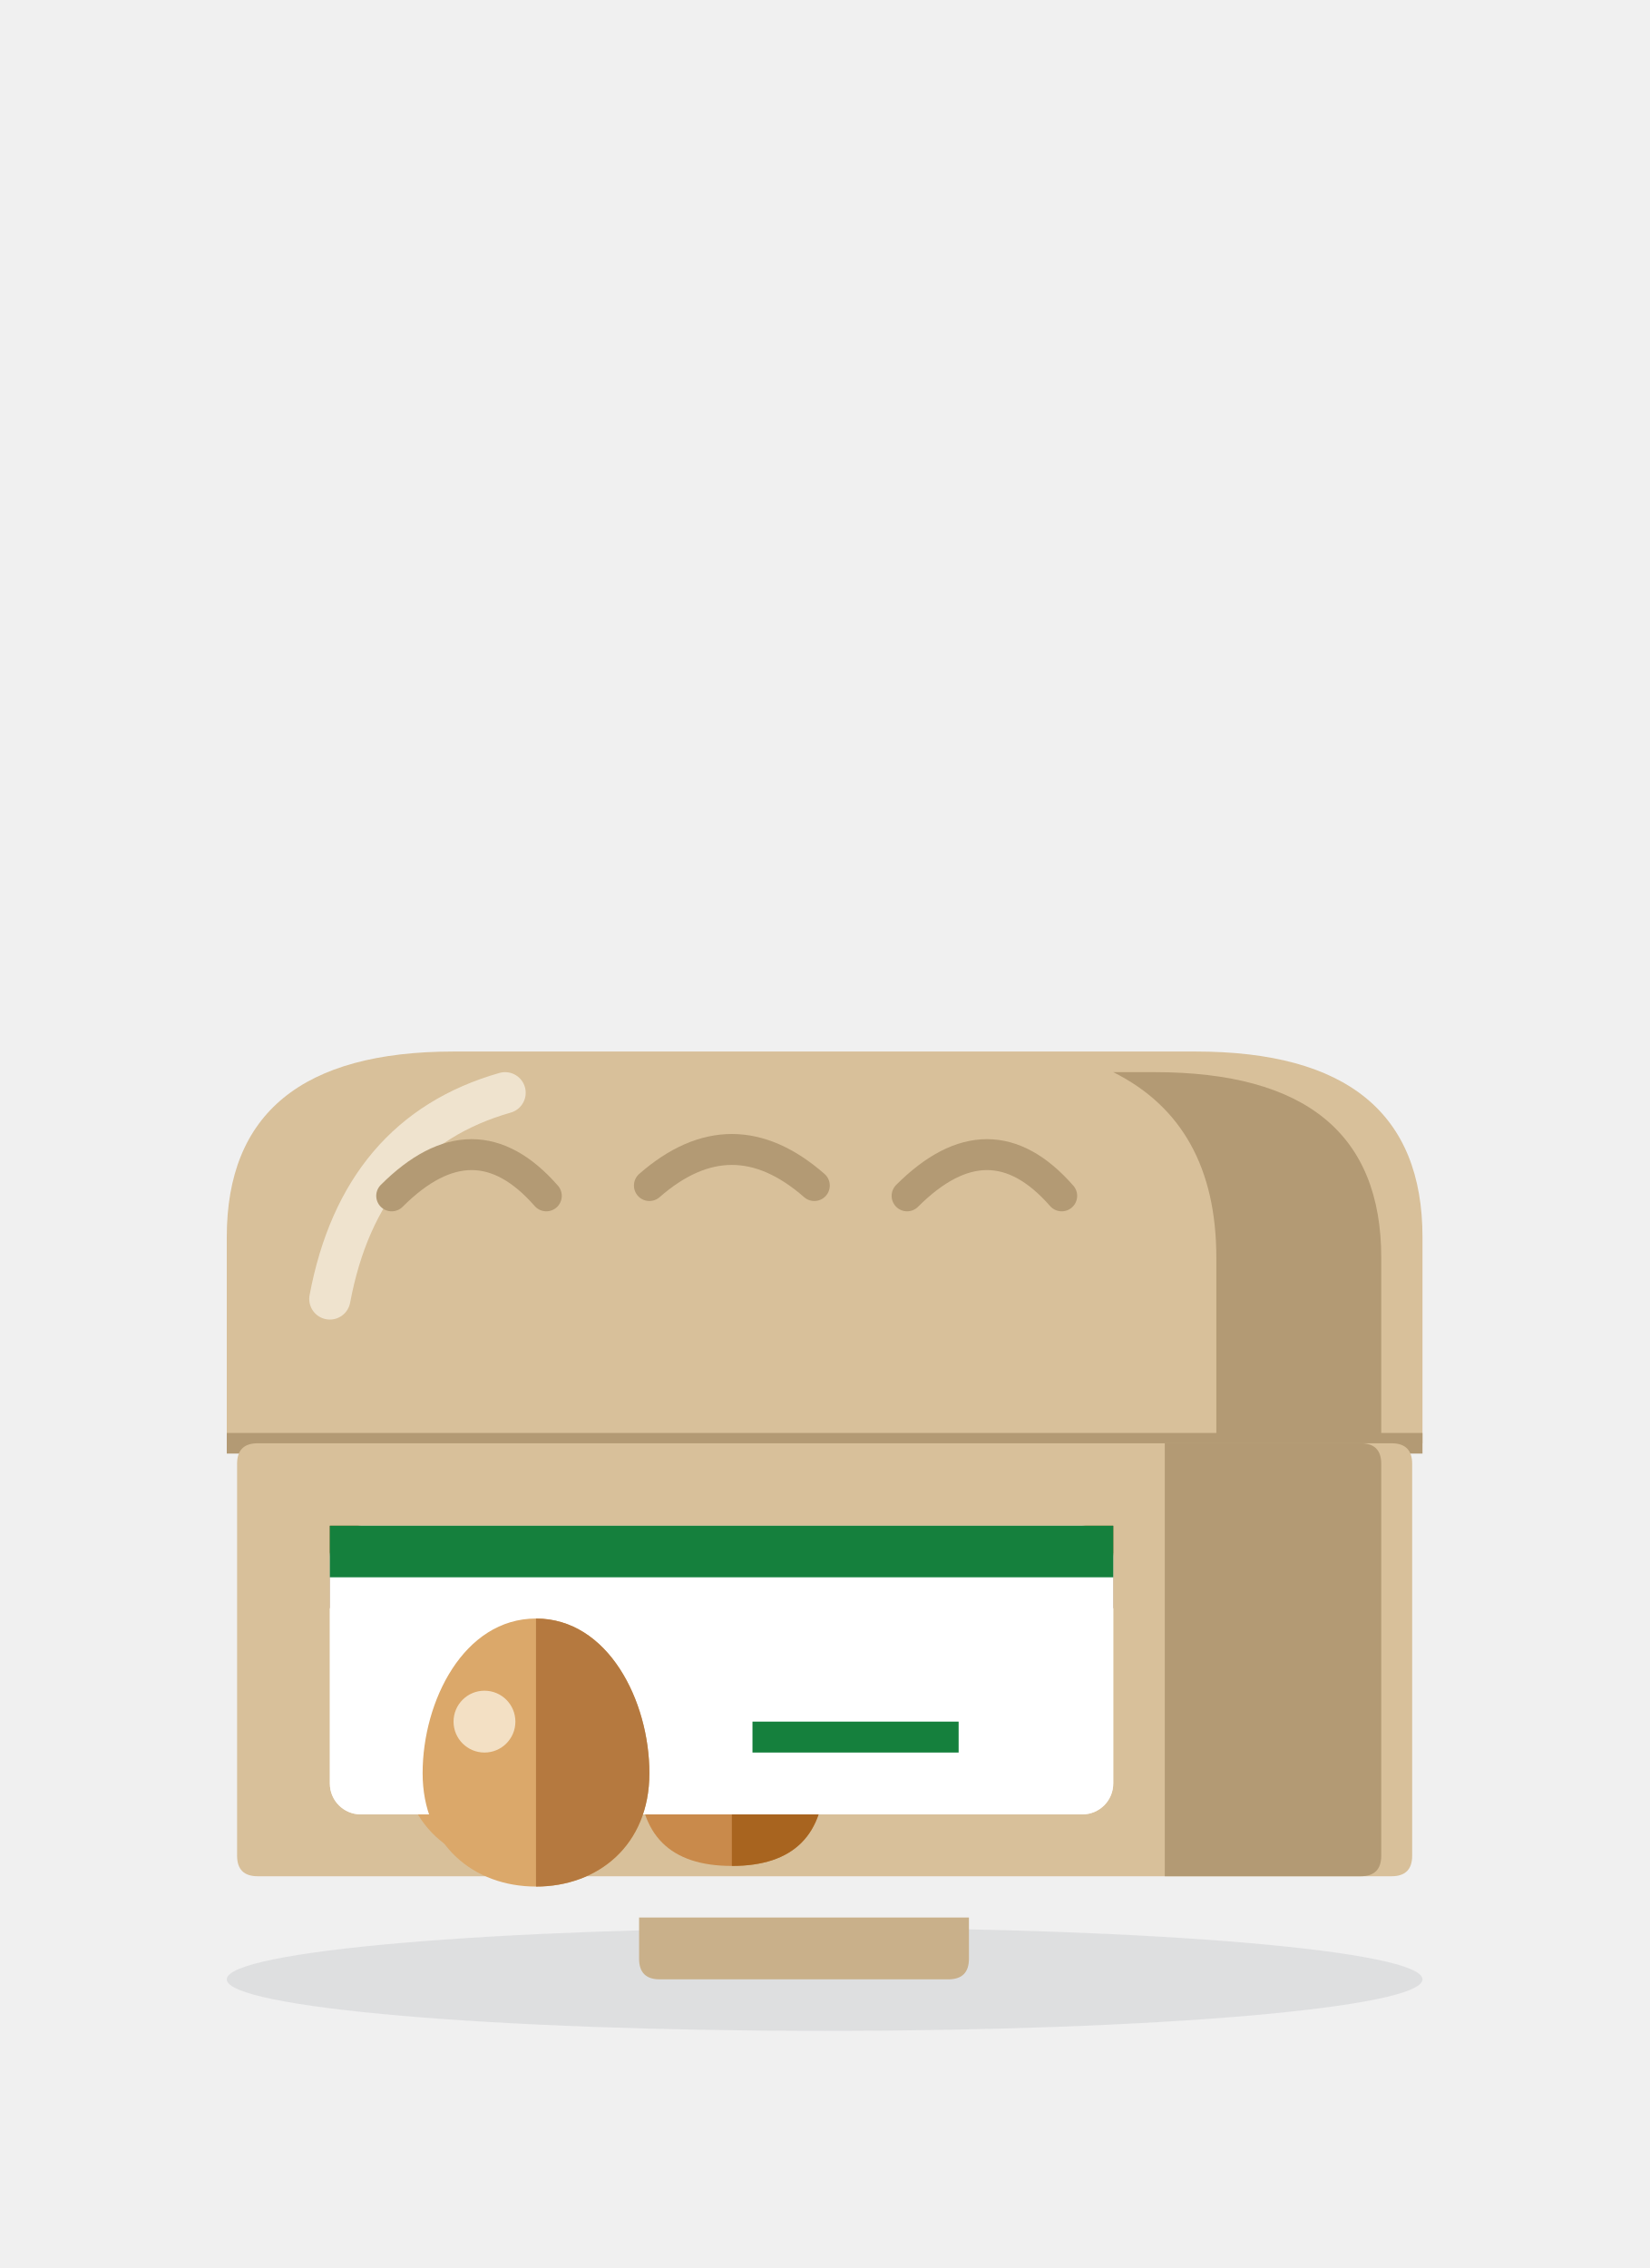
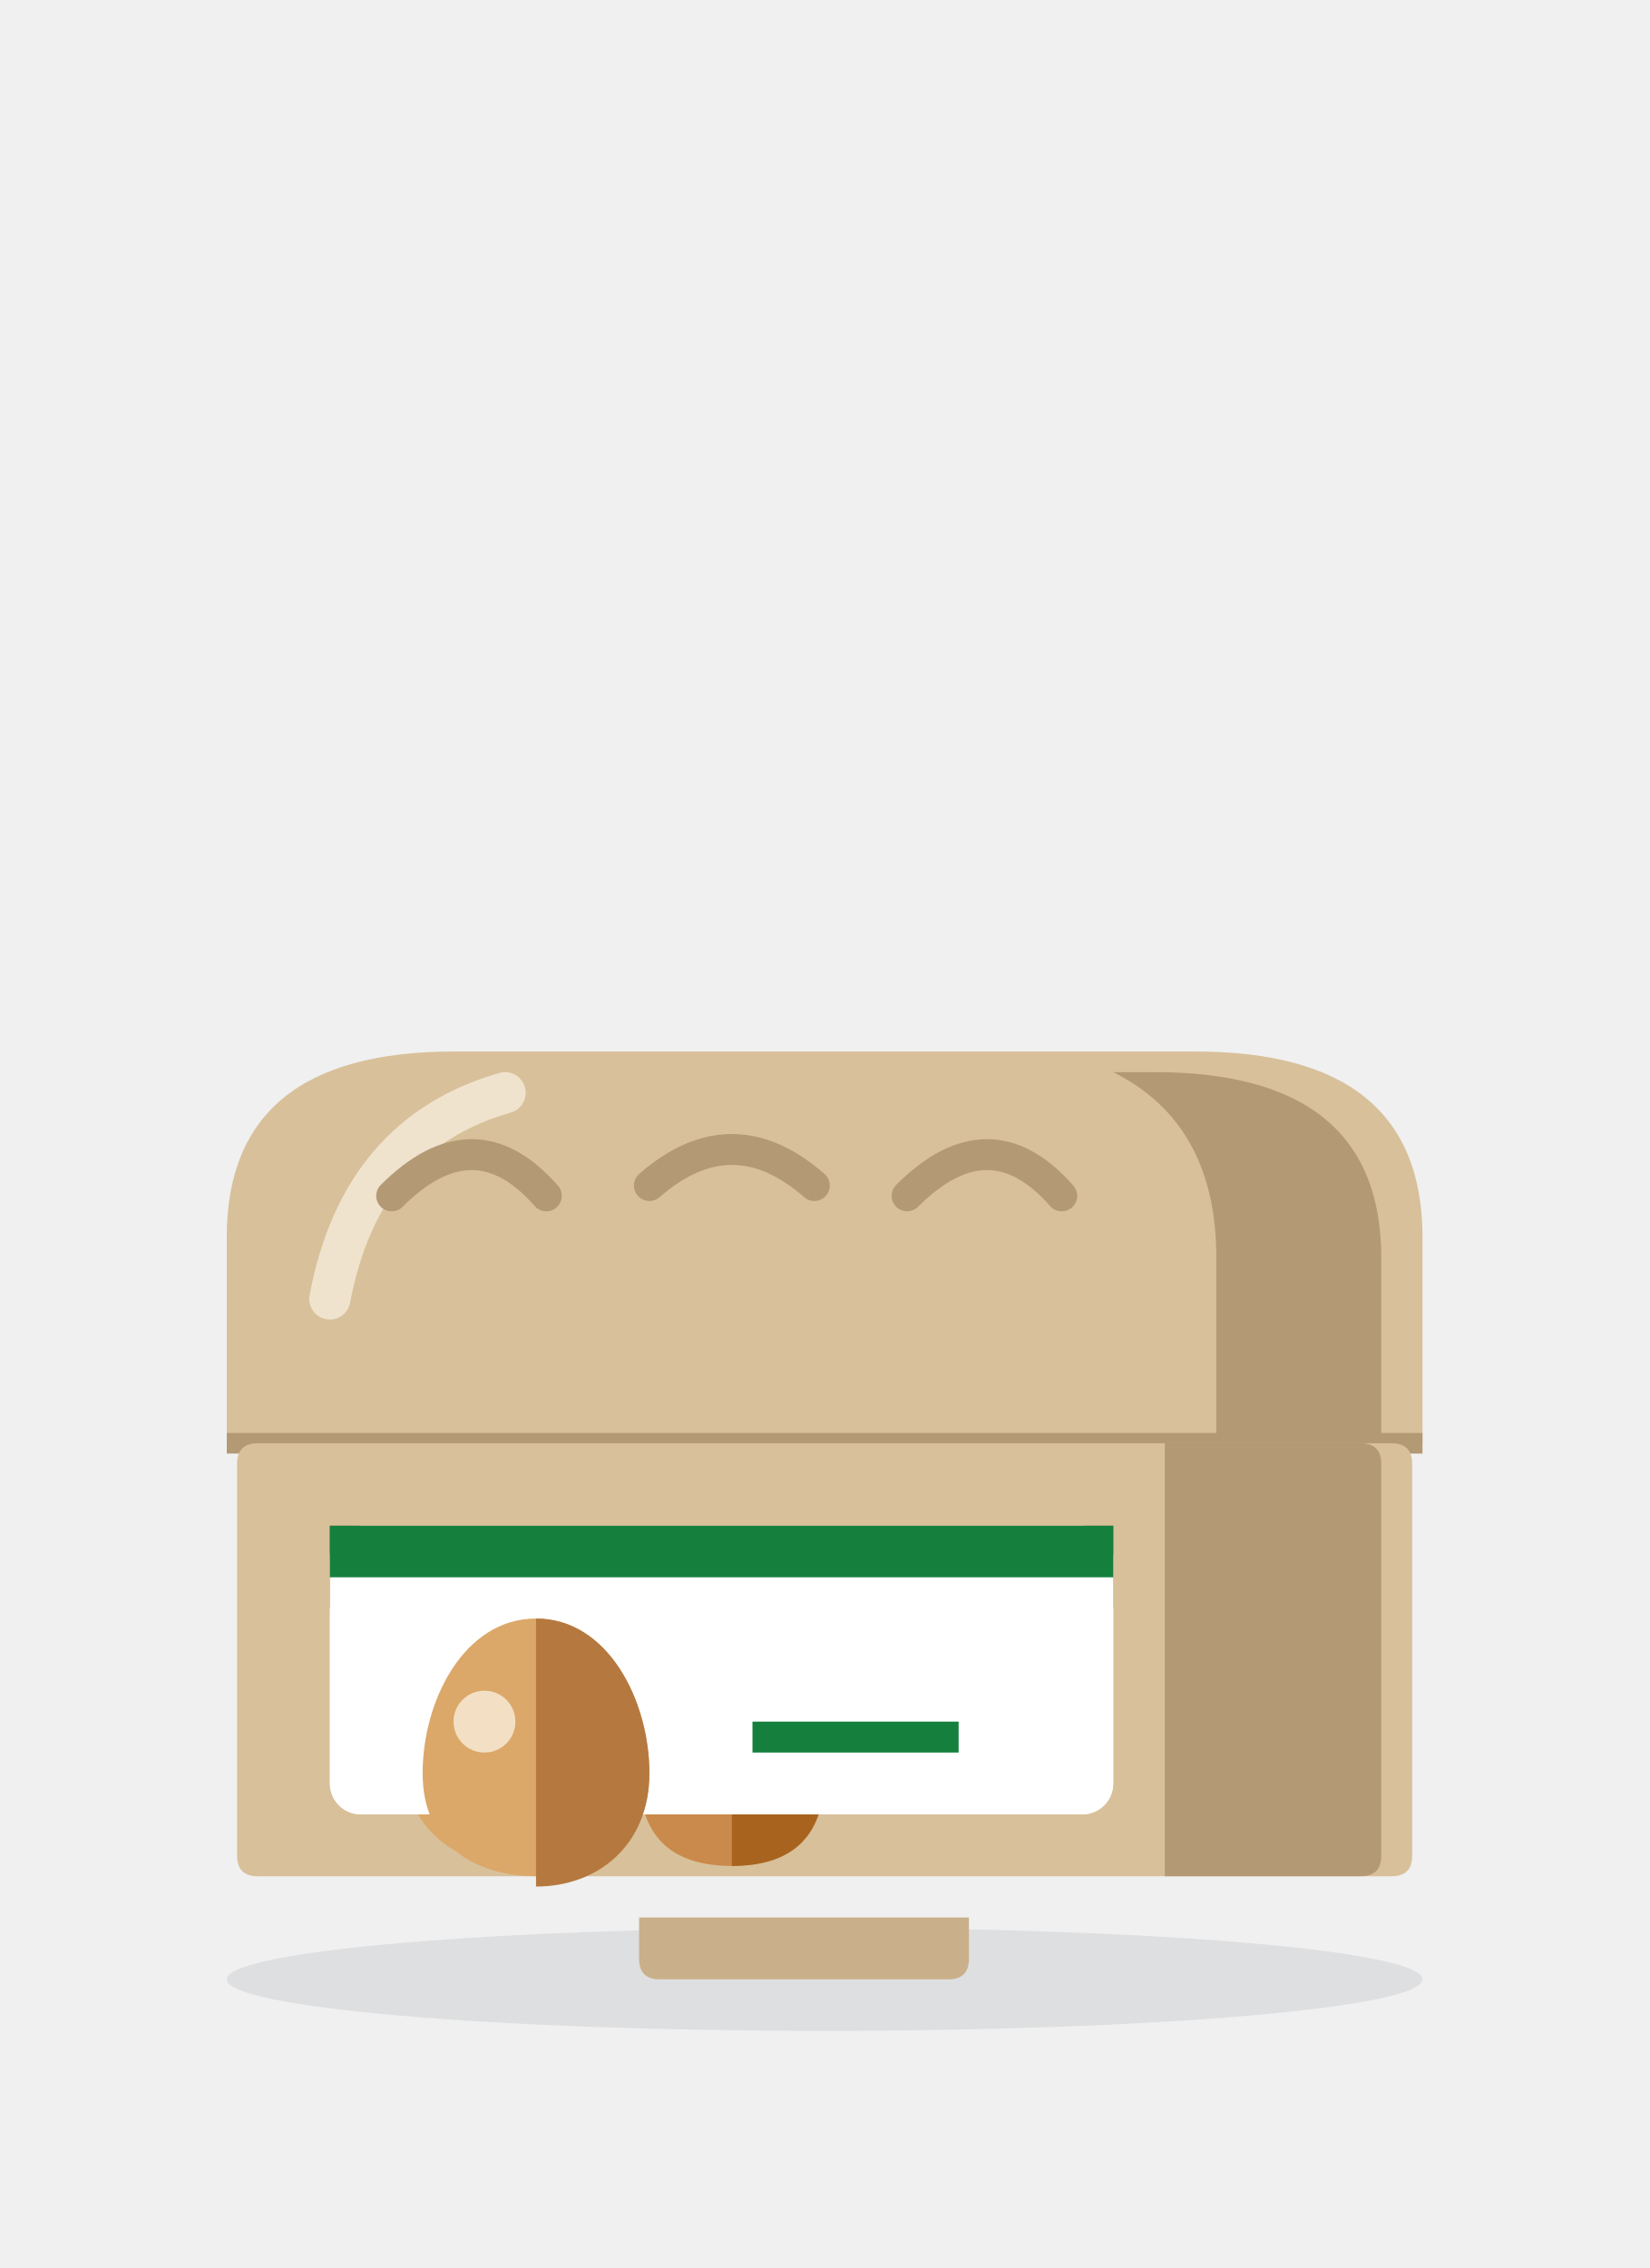
<svg xmlns="http://www.w3.org/2000/svg" viewBox="0 0 160 220">
  <g id="item">
    <ellipse cx="80" cy="192" rx="58" ry="5" fill="#0f172a" opacity="0.08" />
    <path d="M22 140v-20q0-18 22-18h72q22 0 22 18v20z" fill="#d8c09a" />
    <path d="M108 104h4q22 0 22 18v20h-16v-20q0-13-10-18z" fill="#b39a74" />
    <path d="M32 126q3-16 17-20" fill="none" stroke="#efe3ce" stroke-width="4" stroke-linecap="round" />
    <path d="M38 116q8-8 15 0" fill="none" stroke="#b39a74" stroke-width="3" stroke-linecap="round" />
    <path d="M63 115q8-7 16 0" fill="none" stroke="#b39a74" stroke-width="3" stroke-linecap="round" />
    <path d="M88 116q8-8 15 0" fill="none" stroke="#b39a74" stroke-width="3" stroke-linecap="round" />
    <path d="M22 140h116" fill="none" stroke="#b39a74" stroke-width="2" />
    <path d="M25 140h110q2 0 2 2v38q0 2-2 2H25q-2 0-2-2v-38q0-2 2-2z" fill="#d8c09a" />
    <path d="M113 140h19q2 0 2 2v38q0 2-2 2h-19z" fill="#b39a74" />
    <path d="M62 186h32v4q0 2-2 2H64q-2 0-2-2z" fill="#c9b08a" />
  </g>
  <g id="label">
    <rect x="32" y="148" width="76" height="28" rx="3" fill="#f7efe2" />
  </g>
  <g id="brand">
    <path d="M32 148h76v8H32z" fill="#8b5a27" />
    <path d="M50 155c7 0 11 8 11 15s-5 11-11 11-11-4-11-11 4-15 11-15z" fill="#dba86a" />
    <path d="M50 155c7 0 11 8 11 15s-5 11-11 11z" fill="#b5793f" />
    <ellipse cx="45" cy="165" rx="3" ry="3" fill="#f3e0c4" />
    <path d="M71 160c6 0 9 6 9 12s-3 9-9 9-9-3-9-9 3-12 9-12z" fill="#c98a4b" />
    <path d="M71 160c6 0 9 6 9 12s-3 9-9 9z" fill="#a8641f" />
    <ellipse cx="66" cy="169" rx="2" ry="3" fill="#f3e0c4" />
  </g>
  <g id="brand-cg">
    <rect x="32" y="148" width="76" height="28" rx="3" fill="#ffffff" />
    <path d="M32 148h76v5H32z" fill="#15803d" />
-     <path d="M52 157c7 0 11 8 11 15s-5 11-11 11-11-4-11-11 4-15 11-15z" fill="#dba86a" />
+     <path d="M52 157C59 157 63 165 63 172C63 179 58.1 182 52.1 182C46.1 182 41 179 41 172C41 165 45 157 52 157Z" fill="#dba86a" />
    <path d="M52 157c7 0 11 8 11 15s-5 11-11 11z" fill="#b5793f" />
    <ellipse cx="47" cy="167" rx="3" ry="3" fill="#f3e0c4" />
    <path d="M73 167h20v3H73z" fill="#15803d" />
  </g>
</svg>
